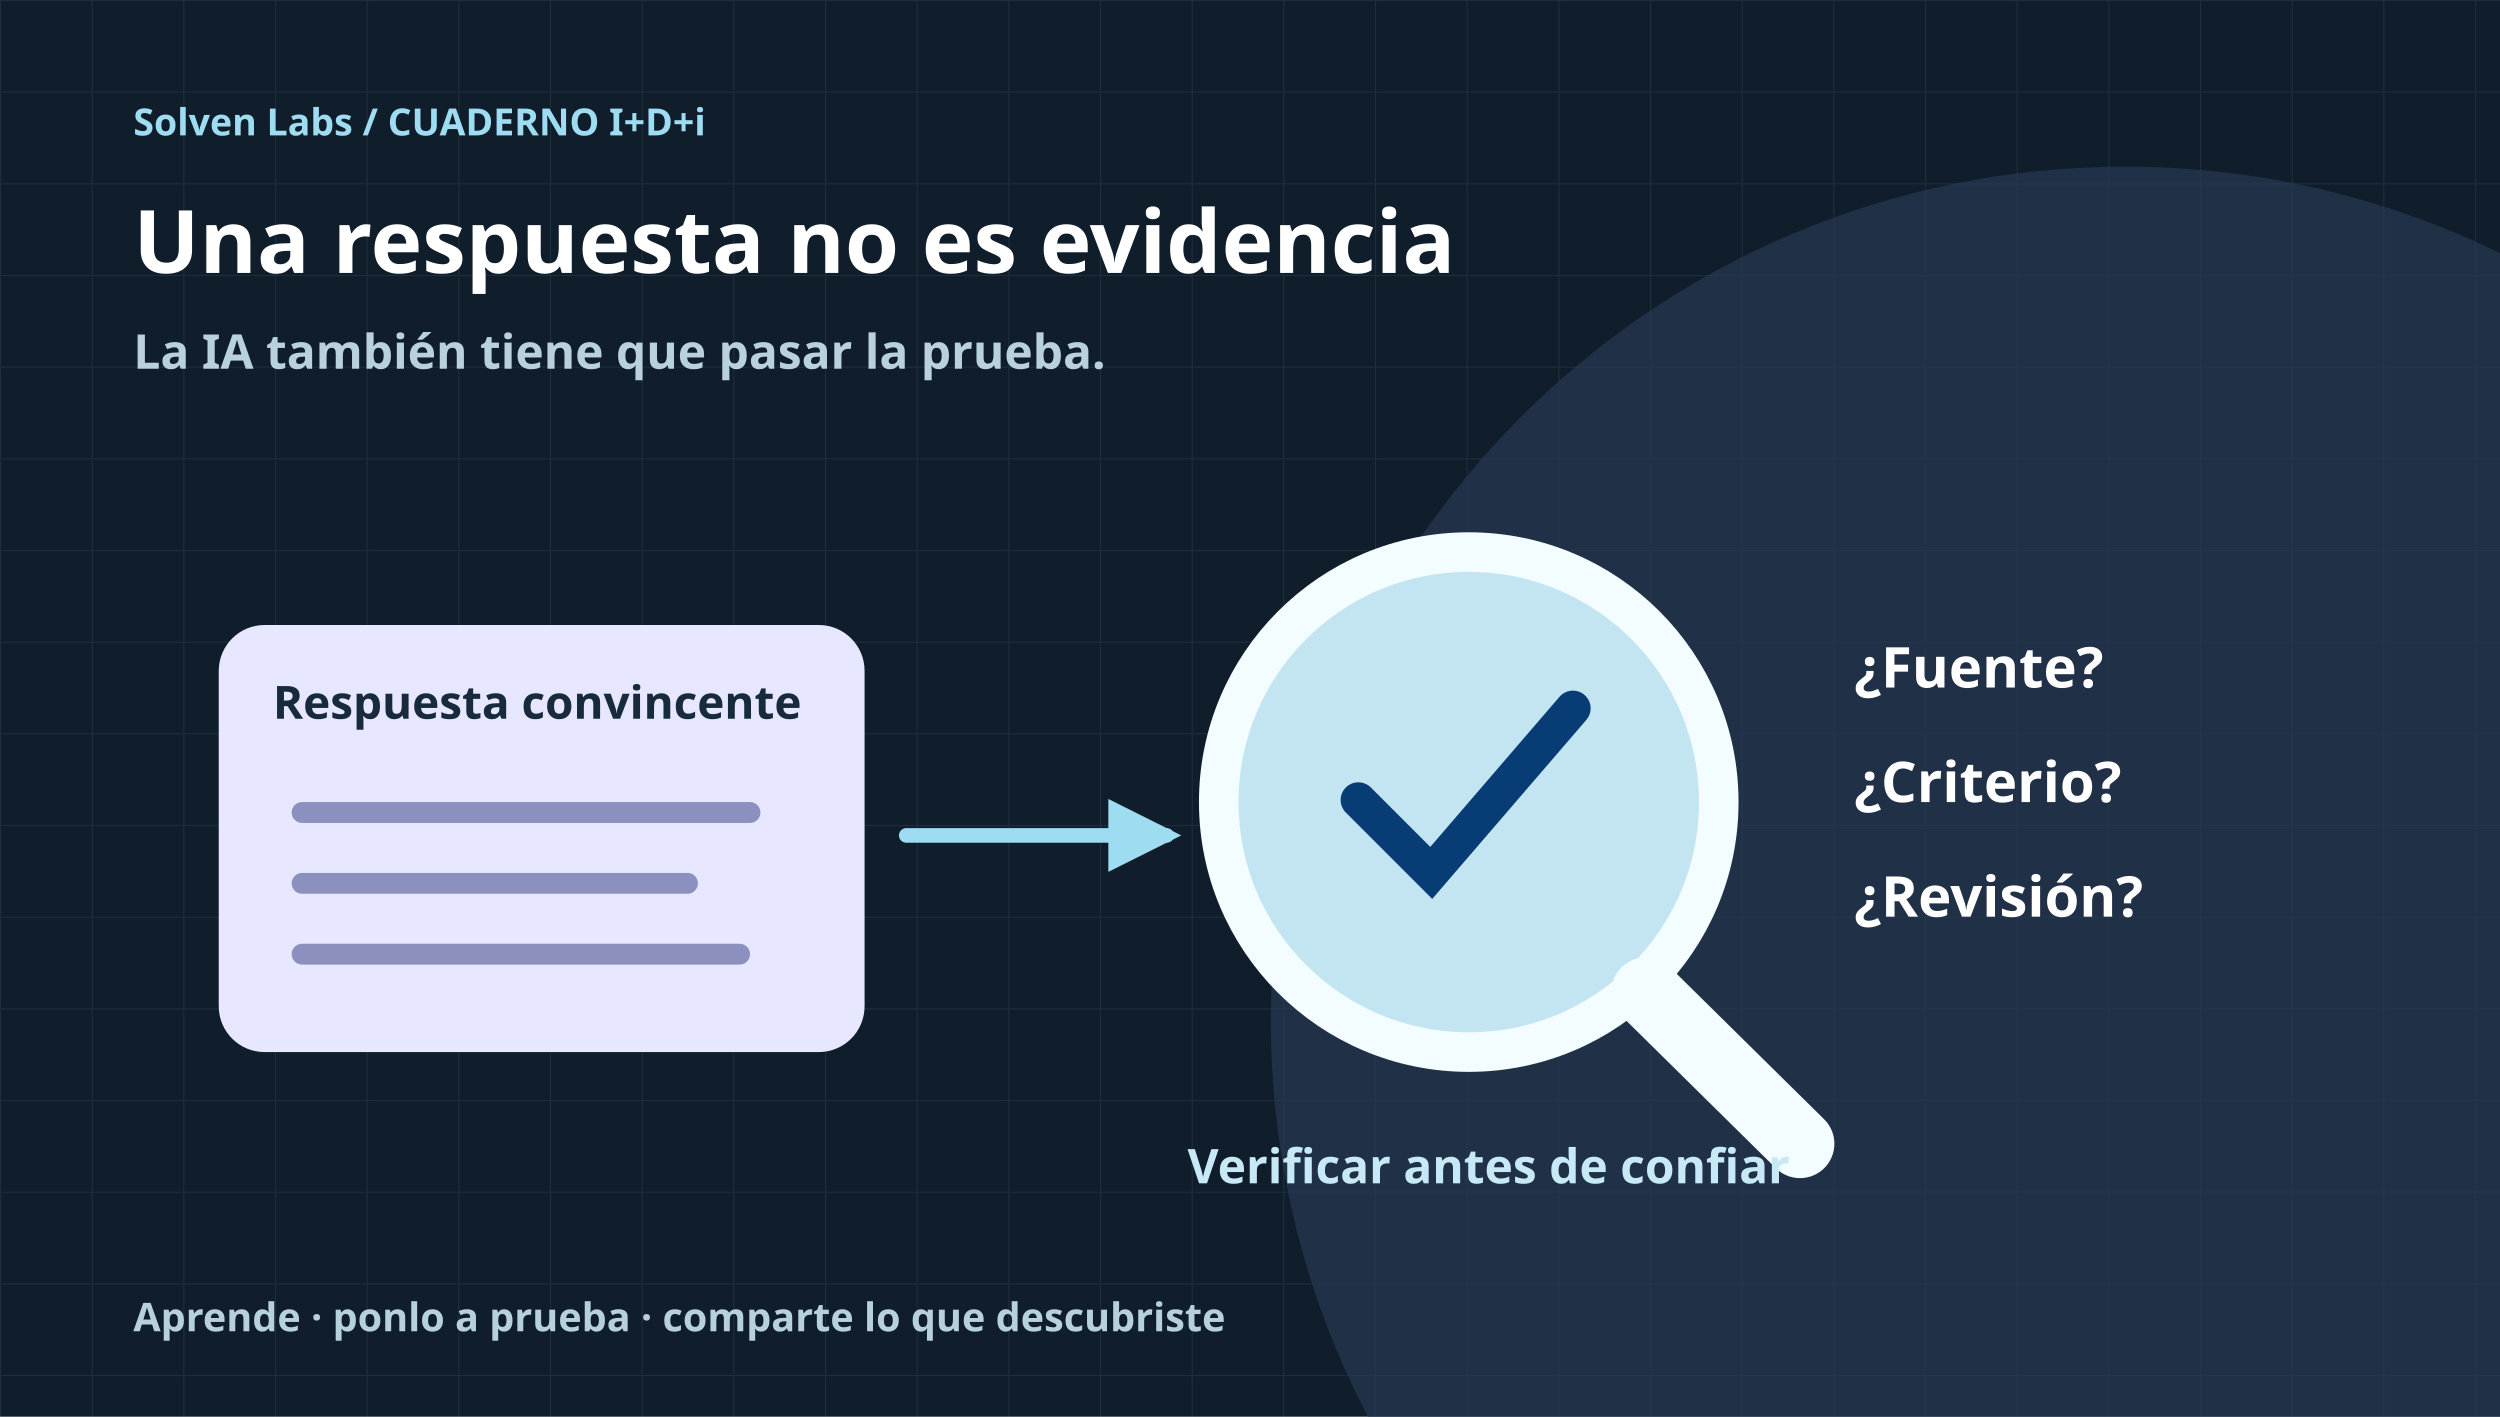
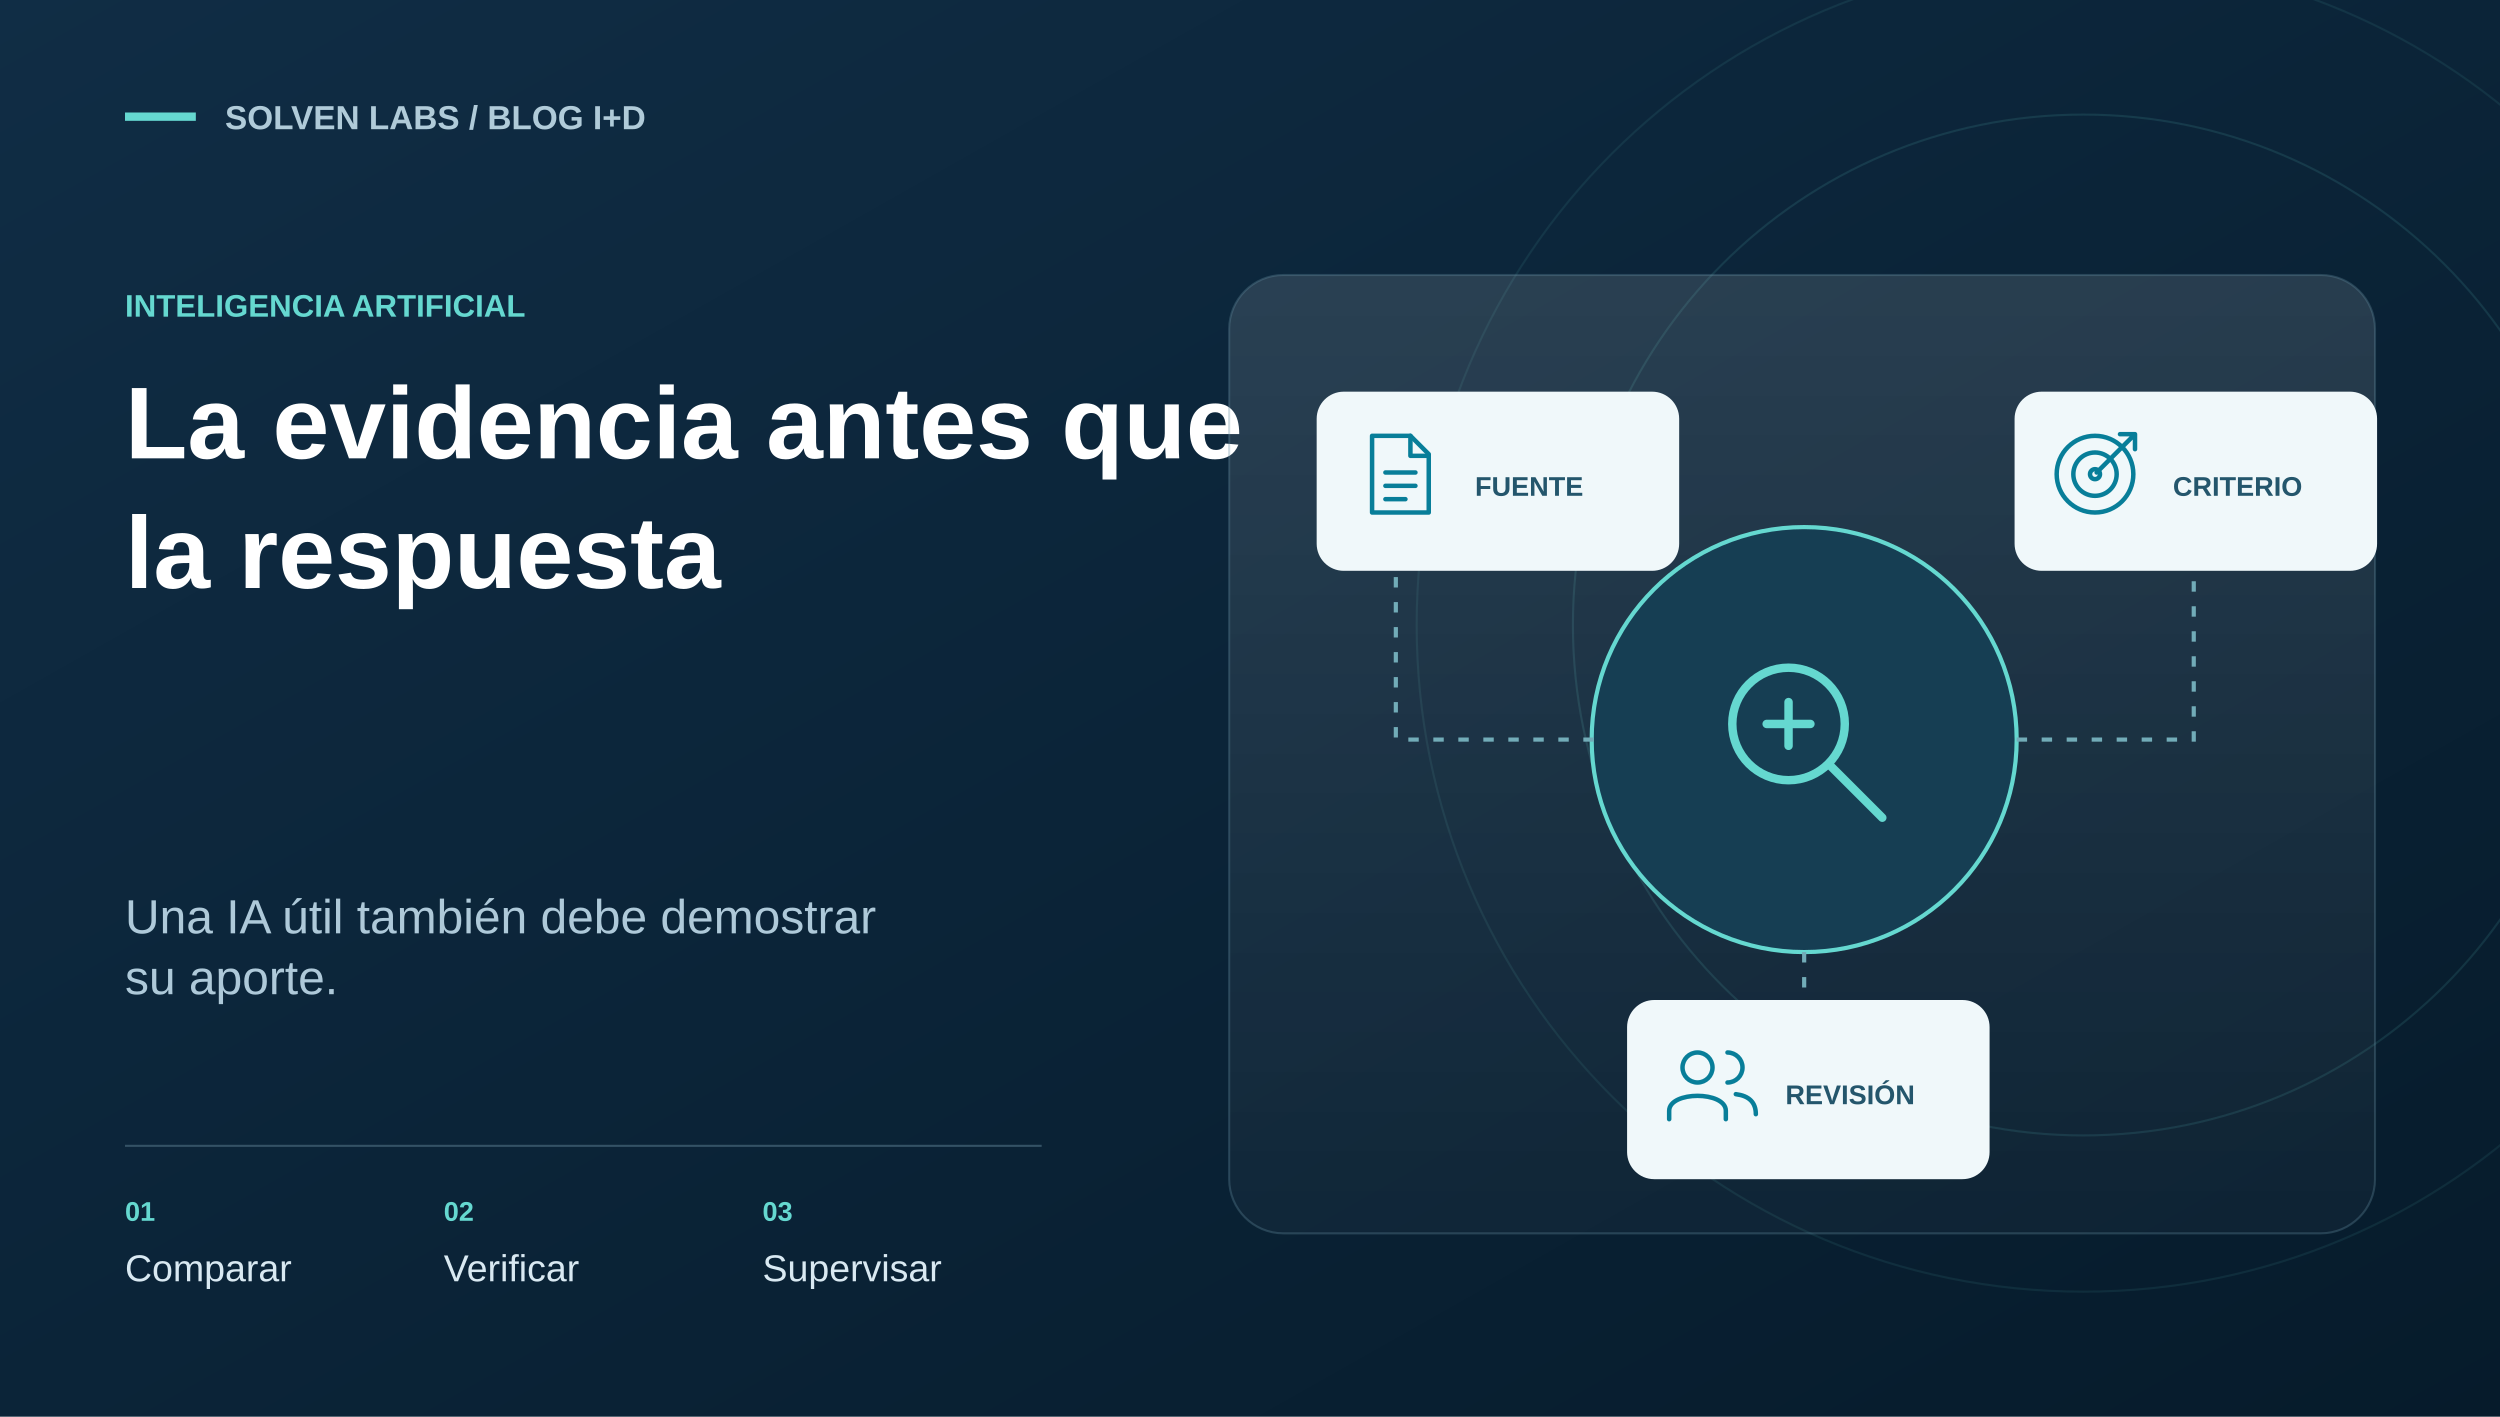
- <svg xmlns="http://www.w3.org/2000/svg" viewBox="0 0 1200 680" role="img">
+ <svg xmlns="http://www.w3.org/2000/svg" viewBox="0 0 1200 680" role="img" aria-labelledby="title desc">
  <defs>
-     <pattern id="grid" width="44" height="44" patternUnits="userSpaceOnUse">
-       <path d="M44 0H0V44" fill="none" stroke="#b8e4f4" stroke-opacity=".08" />
-     </pattern>
+     <linearGradient id="paper" x2="1" y2="1">
+       <stop stop-color="#f9fcfd" />
+       <stop offset="1" stop-color="#eaf2f6" />
+     </linearGradient>
+     <linearGradient id="night" x2="1" y2="1">
+       <stop stop-color="#102d45" />
+       <stop offset="1" stop-color="#061b2b" />
+     </linearGradient>
+     <linearGradient id="glass" x2="0" y2="1">
+       <stop stop-color="#fff" stop-opacity=".12" />
+       <stop offset="1" stop-color="#fff" stop-opacity=".025" />
+     </linearGradient>
+     <filter id="shadow" x="-30%" y="-30%" width="160%" height="180%">
+       <feDropShadow dx="0" dy="10" stdDeviation="12" flood-color="#052d45" flood-opacity=".1" />
+     </filter>
    <marker id="arrow" viewBox="0 0 10 10" refX="8" refY="5" markerWidth="5" markerHeight="5" orient="auto">
-       <path d="M0 0L10 5L0 10" fill="#9edcf2" />
+       <path d="m1 1 7 4-7 4" fill="none" stroke="#56a4b9" stroke-width="1.5" />
    </marker>
  </defs>
-   <rect width="1200" height="680" fill="#101e2c" />
-   <rect width="1200" height="680" fill="url(#grid)" />
-   <circle cx="1020" cy="490" r="410" fill="#2b3c58" opacity=".6" />
-   <text x="64" y="65" font-family="sans-serif" font-size="18" font-weight="600" fill="#9edcf2">Solven Labs / CUADERNO I+D+i</text>
-   <text x="64" y="131" font-family="sans-serif" font-size="42" font-weight="800" fill="#fff">Una respuesta no es evidencia</text>
-   <text x="64" y="177" font-family="sans-serif" font-size="23" font-weight="600" fill="#b8d1da">La IA también tiene que pasar la prueba.</text>
-   <rect x="105" y="300" width="310" height="205" rx="22" fill="#e7e7ff" transform="rotate(0 260.0 402.5)" />
-   <text x="131" y="345" font-family="sans-serif" font-size="22" font-weight="600" fill="#172a3e">Respuesta convincente</text>
-   <path d="M145 390H360M145 424H330M145 458H355" stroke="#8b90bf" stroke-width="10" stroke-linecap="round" />
-   <path d="M435 401H560" fill="none" stroke="#9edcf2" stroke-width="7" stroke-linecap="round" marker-end="url(#arrow)" />
-   <circle cx="705" cy="385" r="120" fill="#c3e5f2" stroke="#f3fcff" stroke-width="19" />
-   <path d="M790 476l74 73" stroke="#f3fcff" stroke-width="33" stroke-linecap="round" />
-   <path d="M652 384l35 35 68-79" fill="none" stroke="#083c74" stroke-width="17" stroke-linecap="round" />
-   <text x="890" y="330" font-family="sans-serif" font-size="27" font-weight="600" fill="#fff">¿Fuente?</text>
-   <text x="890" y="385" font-family="sans-serif" font-size="27" font-weight="600" fill="#fff">¿Criterio?</text>
-   <text x="890" y="440" font-family="sans-serif" font-size="27" font-weight="600" fill="#fff">¿Revisión?</text>
-   <text x="570" y="568" font-family="sans-serif" font-size="23" font-weight="600" fill="#c7e9f6">Verificar antes de confiar</text>
-   <text x="64" y="639" font-family="sans-serif" font-size="19" font-weight="600" fill="#b7d1da">Aprende · ponlo a prueba · comparte lo que descubriste</text>
+   <g font-family="Arial, Helvetica, sans-serif">
+     <rect width="1200" height="680" fill="url(#night)" />
+     <circle cx="1000" cy="300" r="320" fill="none" stroke="#65d8d0" stroke-opacity=".09" />
+     <circle cx="1000" cy="300" r="245" fill="none" stroke="#65d8d0" stroke-opacity=".12" />
+     <path d="M60 56h34" stroke="#65d8d0" stroke-width="4" />
+     <text x="108" y="62" fill="#b0cbd9" font-size="16" font-weight="700">SOLVEN LABS  /  BLOG I+D</text>
+     <text x="60" y="152" fill="#65d8d0" font-size="15" font-weight="700">INTELIGENCIA ARTIFICIAL</text>
+     <text x="60" y="220" fill="#fff" font-size="49" font-weight="700">La evidencia antes que</text>
+     <text x="60" y="282.23" fill="#fff" font-size="49" font-weight="700">la respuesta</text>
+     <text x="60" y="448" fill="#aec9d9" font-size="23" font-weight="400">Una IA útil también debe demostrar</text>
+     <text x="60" y="477.21" fill="#aec9d9" font-size="23" font-weight="400">su aporte.</text>
+     <path d="M60 550h440" stroke="#345265" />
+     <text x="60" y="586" fill="#65d8d0" font-size="13" font-weight="700">01</text>
+     <text x="60" y="615" fill="#d9e9f2" font-size="18" font-weight="500">Comparar</text>
+     <text x="213" y="586" fill="#65d8d0" font-size="13" font-weight="700">02</text>
+     <text x="213" y="615" fill="#d9e9f2" font-size="18" font-weight="500">Verificar</text>
+     <text x="366" y="586" fill="#65d8d0" font-size="13" font-weight="700">03</text>
+     <text x="366" y="615" fill="#d9e9f2" font-size="18" font-weight="500">Supervisar</text>
+     <g transform="translate(590 132)">
+       <rect width="550" height="460" rx="26" fill="url(#glass)" stroke="#648ea1" stroke-opacity=".32" />
+       <circle cx="276" cy="223" r="102" fill="#163e53" stroke="#65d8d0" stroke-width="2" />
+       <g transform="translate(228 175) scale(1.5)" fill="none" stroke="#65d8d0" stroke-width="2.7" stroke-linecap="round" stroke-linejoin="round">
+         <circle cx="27" cy="27" r="18" />
+         <path d="m40 40 17 17M20 27h14M27 20v14" />
+       </g>
+       <path d="M175 223H80V103m298 120h85V103M276 325v61" fill="none" stroke="#72acb8" stroke-width="2" stroke-dasharray="5 7" />
+       <rect x="42" y="56" width="174" height="86" rx="13" fill="#f0f8fa" />
+       <g transform="translate(55 70) scale(0.8)" fill="none" stroke="#087e99" stroke-width="2.7" stroke-linecap="round" stroke-linejoin="round">
+         <path d="M17 9h23l11 11v35H17z" />
+         <path d="M40 9v12h11M25 31h18M25 39h18M25 47h12" />
+       </g>
+       <text x="118" y="106" fill="#24566c" font-size="13" font-weight="700">FUENTE</text>
+       <rect x="377" y="56" width="174" height="86" rx="13" fill="#f0f8fa" />
+       <g transform="translate(390 70) scale(0.8)" fill="none" stroke="#087e99" stroke-width="2.7" stroke-linecap="round" stroke-linejoin="round">
+         <circle cx="32" cy="32" r="23" />
+         <circle cx="32" cy="32" r="13" />
+         <circle cx="32" cy="32" r="3" />
+         <path d="m33 31 23-23M47 8h9v9" />
+       </g>
+       <text x="453" y="106" fill="#24566c" font-size="13" font-weight="700">CRITERIO</text>
+       <rect x="191" y="348" width="174" height="86" rx="13" fill="#f0f8fa" />
+       <g transform="translate(204 362) scale(0.8)" fill="none" stroke="#087e99" stroke-width="2.7" stroke-linecap="round" stroke-linejoin="round">
+         <circle cx="26" cy="23" r="9" />
+         <path d="M9 54v-5c0-12 34-12 34 0v5M44 14a9 9 0 0 1 0 18M49 39c8 1 12 5 12 12" />
+       </g>
+       <text x="267" y="398" fill="#24566c" font-size="13" font-weight="700">REVISIÓN</text>
+     </g>
+   </g>
</svg>
